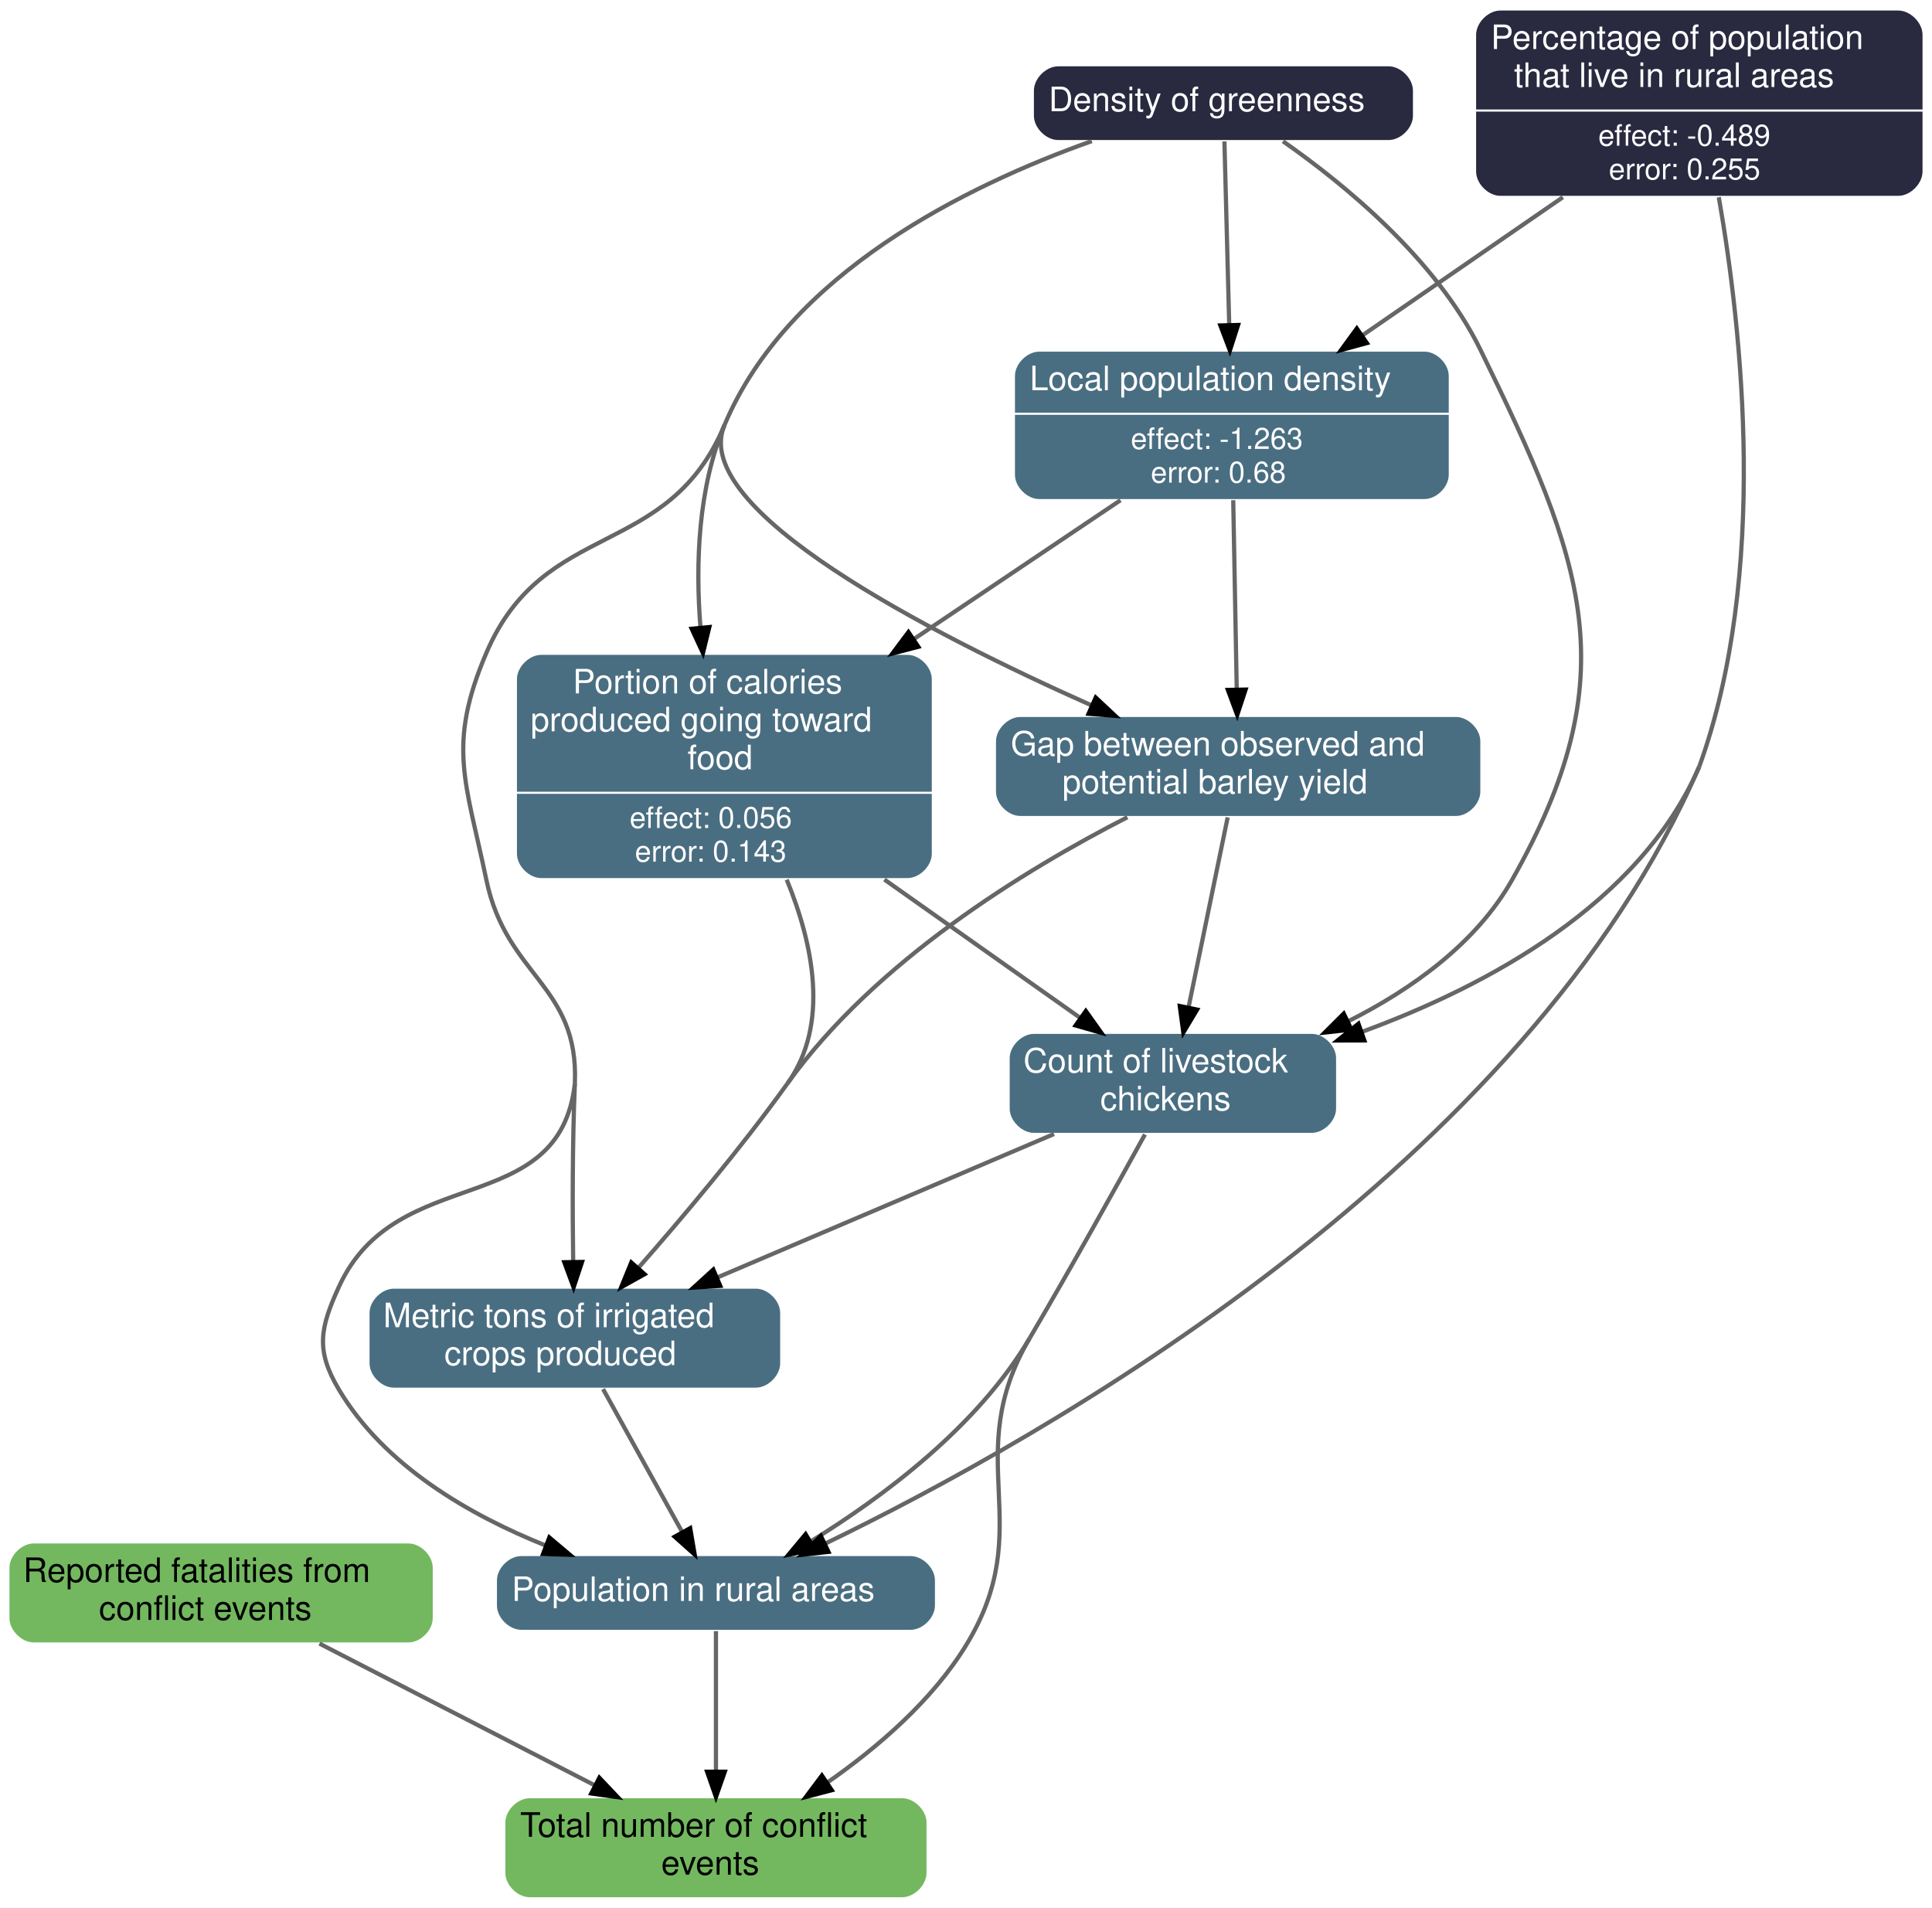
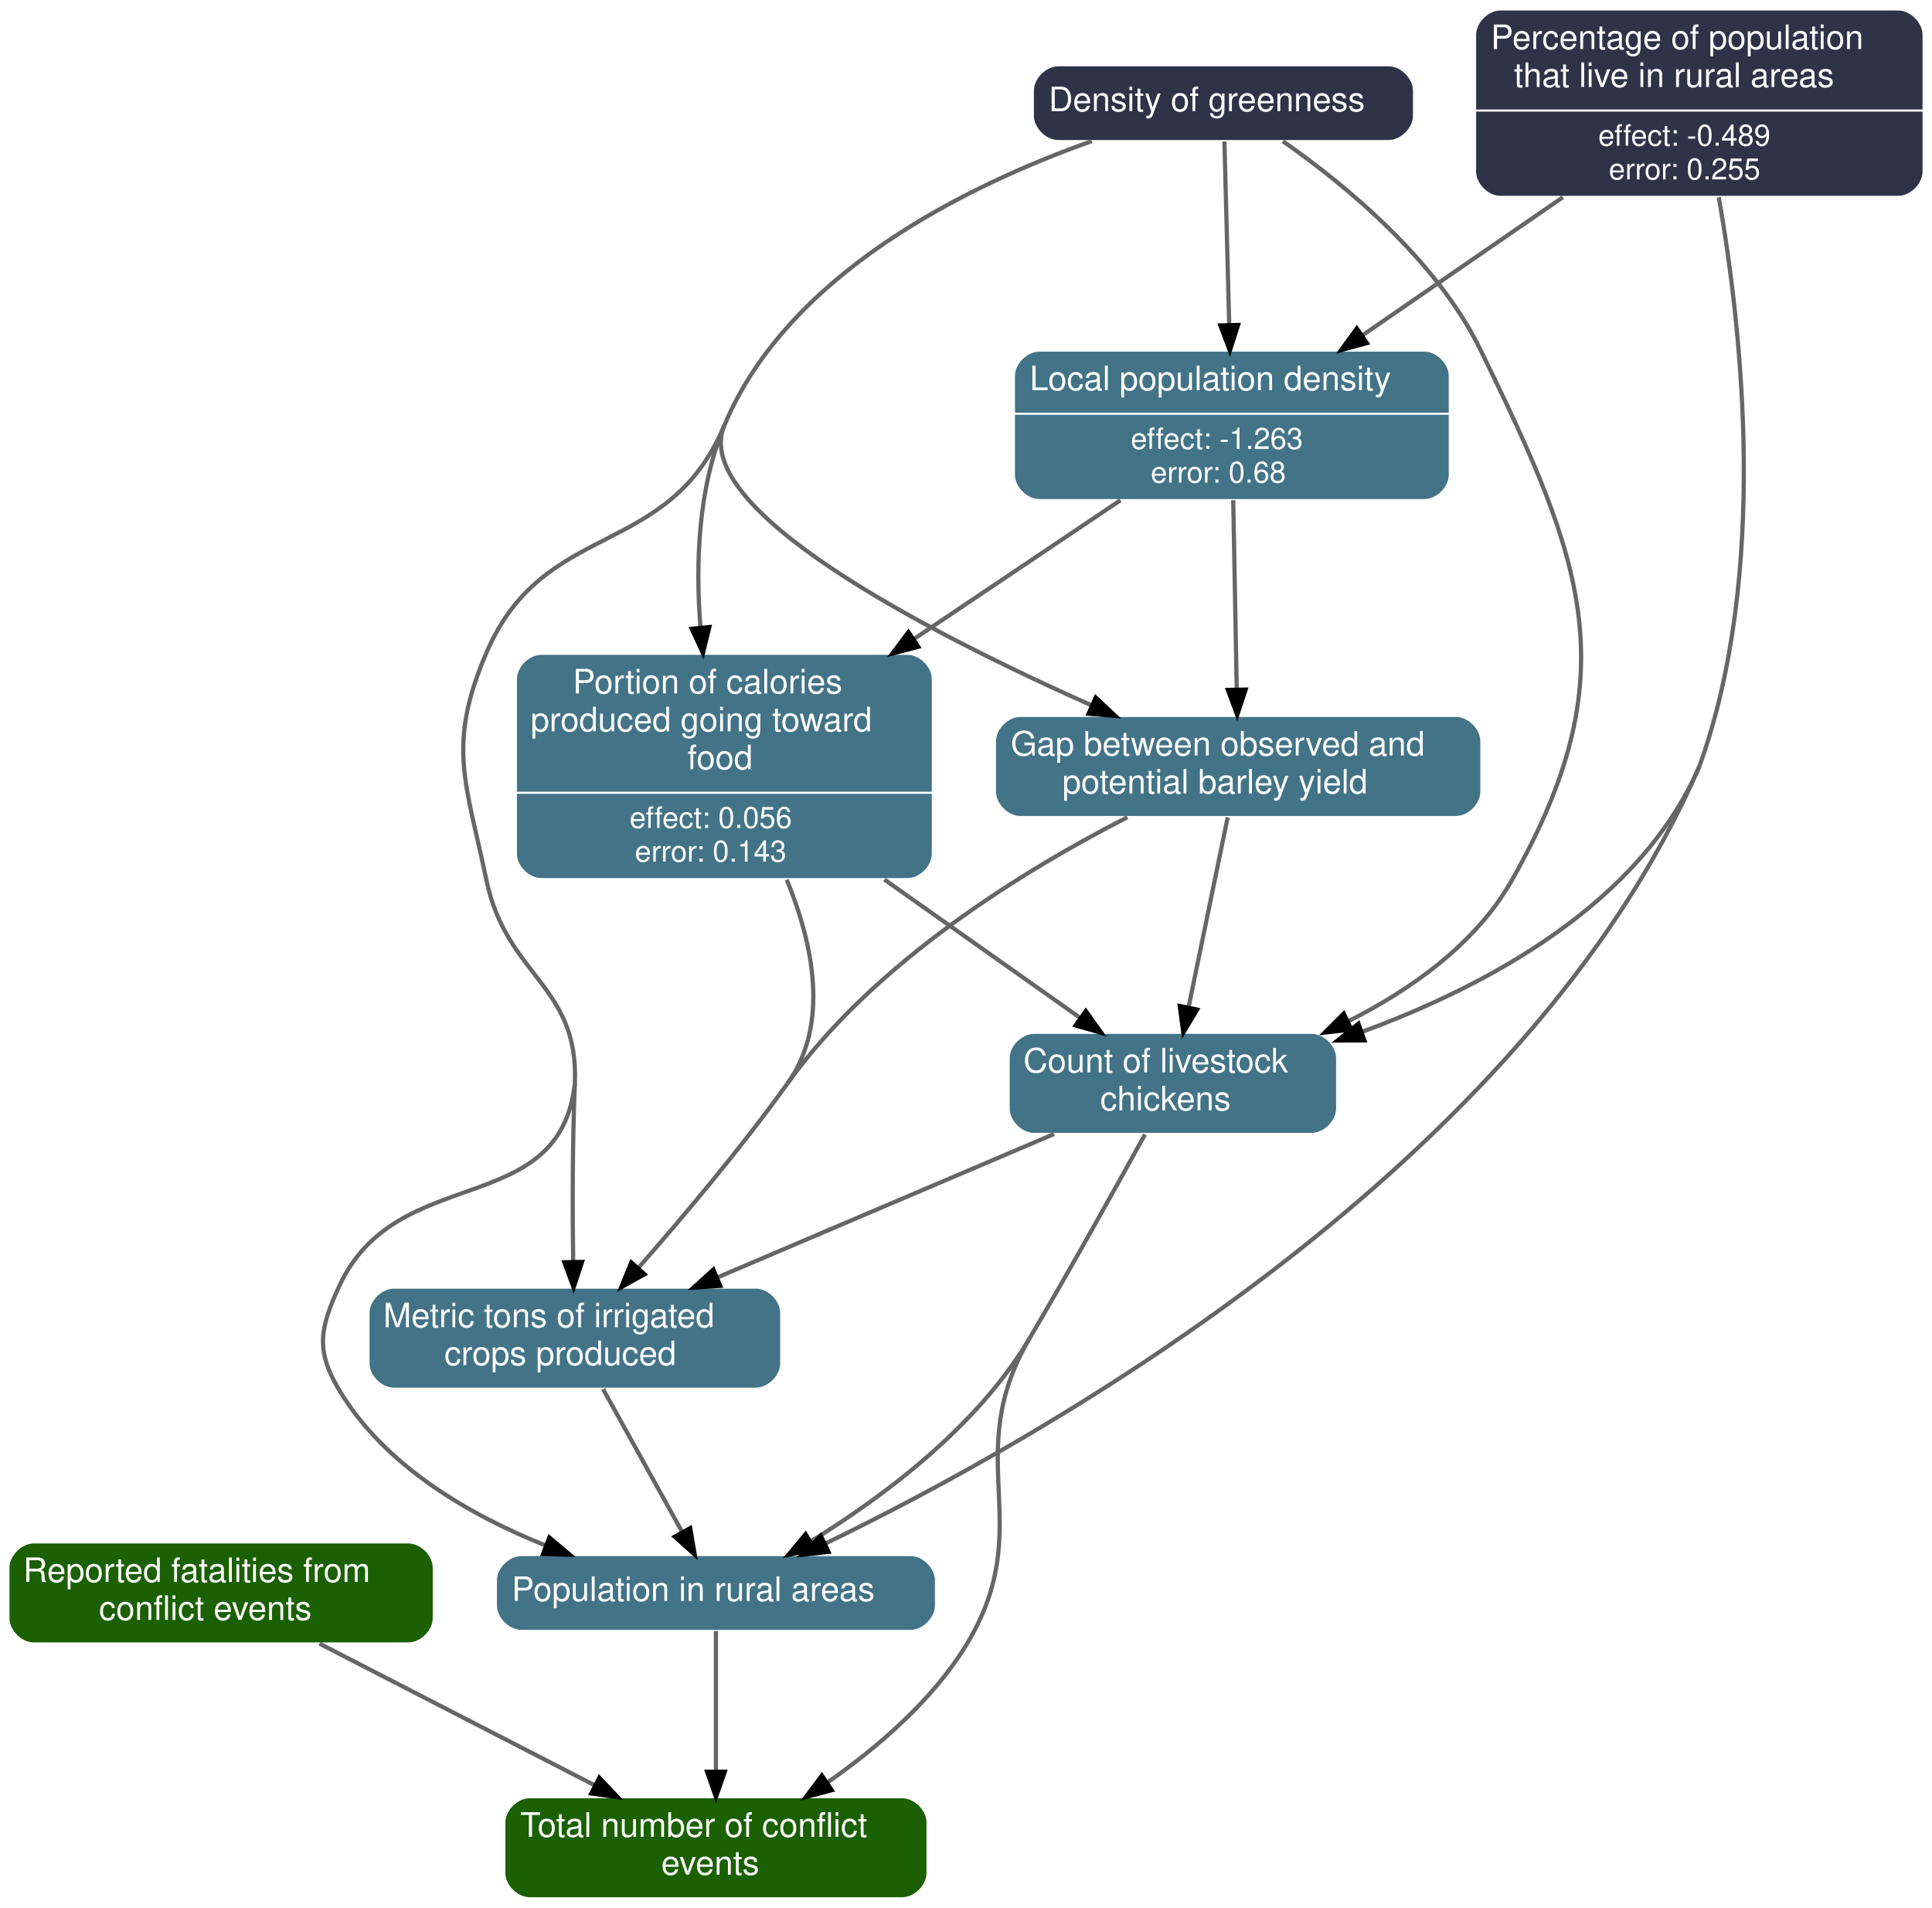
<svg xmlns="http://www.w3.org/2000/svg" width="" height="" viewBox="0.00 0.00 917.50 906.00" preserveAspectRatio="xMinYMin">
  <g id="graph0" class="graph" transform="scale(1 1) rotate(0) translate(4 902)">
    <polygon fill="#ffffff" stroke="transparent" points="-4,4 -4,-902 913.5,-902 913.5,4 -4,4" />
    <g id="node1" class="node rankB">
      <path fill="none" stroke="#000000" d="M253,-484.5C253,-484.5 427,-484.5 427,-484.5 433,-484.5 439,-490.5 439,-496.5 439,-496.5 439,-579.5 439,-579.5 439,-585.5 433,-591.5 427,-591.5 427,-591.5 253,-591.5 253,-591.5 247,-591.5 241,-585.5 241,-579.5 241,-579.5 241,-496.5 241,-496.5 241,-490.5 247,-484.5 253,-484.5" />
      <text text-anchor="start" x="268" y="-572.7" font-family="Helvetica, Arial, sans-serif" font-size="16.00" fill="#000000">Portion of calories</text>
      <text text-anchor="start" x="248" y="-554.7" font-family="Helvetica, Arial, sans-serif" font-size="16.00" fill="#000000">produced going toward</text>
      <text text-anchor="start" x="322.5" y="-536.7" font-family="Helvetica, Arial, sans-serif" font-size="16.00" fill="#000000">food</text>
      <polyline fill="none" stroke="#000000" points="241,-525.5 439,-525.5 " />
      <text text-anchor="start" x="295" y="-508.8" font-family="Helvetica, Arial, sans-serif" font-size="14.00" fill="#000000">effect: 0.056</text>
      <text text-anchor="start" x="297.5" y="-492.8" font-family="Helvetica, Arial, sans-serif" font-size="14.00" fill="#000000">error: 0.143</text>
    </g>
    <g id="node2" class="node rankB">
      <path fill="none" stroke="#000000" d="M487,-363.5C487,-363.5 619,-363.5 619,-363.5 625,-363.5 631,-369.5 631,-375.5 631,-375.5 631,-399.5 631,-399.5 631,-405.5 625,-411.5 619,-411.5 619,-411.5 487,-411.5 487,-411.5 481,-411.5 475,-405.5 475,-399.5 475,-399.5 475,-375.5 475,-375.5 475,-369.5 481,-363.5 487,-363.5" />
      <text text-anchor="start" x="482" y="-392.7" font-family="Helvetica, Arial, sans-serif" font-size="16.00" fill="#000000">Count of livestock</text>
      <text text-anchor="start" x="518.5" y="-374.7" font-family="Helvetica, Arial, sans-serif" font-size="16.00" fill="#000000">chickens</text>
    </g>
    <g id="edge1" class="edge">
      <path fill="none" stroke="#000000" stroke-width="2" d="M415.996,-484.303C447.248,-462.221 482.327,-437.435 509.166,-418.472" />
      <polygon fill="#000000" stroke="#000000" stroke-width="2" points="511.647,-421.862 519.024,-411.507 506.8,-415.001 511.647,-421.862" />
    </g>
    <g id="node3" class="node rankB">
      <path fill="none" stroke="#000000" d="M183,-242.5C183,-242.5 355,-242.5 355,-242.5 361,-242.5 367,-248.5 367,-254.5 367,-254.5 367,-278.5 367,-278.5 367,-284.5 361,-290.5 355,-290.5 355,-290.5 183,-290.5 183,-290.5 177,-290.5 171,-284.5 171,-278.5 171,-278.5 171,-254.5 171,-254.5 171,-248.5 177,-242.5 183,-242.5" />
      <text text-anchor="start" x="178" y="-271.7" font-family="Helvetica, Arial, sans-serif" font-size="16.00" fill="#000000">Metric tons of irrigated</text>
      <text text-anchor="start" x="207" y="-253.7" font-family="Helvetica, Arial, sans-serif" font-size="16.00" fill="#000000">crops produced</text>
    </g>
    <g id="edge2" class="edge">
      <path fill="none" stroke="#000000" stroke-width="2" d="M369.612,-484.253C382.255,-453.427 390.029,-415.43 370,-387.5" />
      <path fill="none" stroke="#000000" stroke-width="2" d="M370,-387.5C347.856,-356.62 320.017,-323.638 299.176,-299.92" />
      <polygon fill="#000000" stroke="#000000" stroke-width="2" points="302.092,-296.877 290.995,-290.674 295.802,-302.444 302.092,-296.877" />
    </g>
    <g id="edge3" class="edge">
      <path fill="none" stroke="#000000" stroke-width="2" d="M496.551,-363.45C450.479,-343.82 385.25,-316.029 336.434,-295.231" />
      <polygon fill="#000000" stroke="#000000" stroke-width="2" points="338.028,-291.345 325.342,-290.505 334.736,-299.072 338.028,-291.345" />
    </g>
    <g id="node4" class="node rankB">
      <path fill="none" stroke="#000000" d="M243.5,-127.5C243.5,-127.5 428.5,-127.5 428.5,-127.5 434.5,-127.5 440.5,-133.5 440.5,-139.5 440.5,-139.5 440.5,-151.5 440.5,-151.5 440.5,-157.5 434.5,-163.5 428.5,-163.5 428.5,-163.5 243.5,-163.5 243.5,-163.5 237.5,-163.5 231.5,-157.5 231.5,-151.5 231.5,-151.5 231.5,-139.5 231.5,-139.5 231.5,-133.5 237.5,-127.5 243.5,-127.5" />
      <text text-anchor="start" x="239" y="-141.7" font-family="Helvetica, Arial, sans-serif" font-size="16.00" fill="#000000">Population in rural areas</text>
    </g>
    <g id="edge4" class="edge">
      <path fill="none" stroke="#000000" stroke-width="2" d="M539.734,-363.233C526.229,-338.686 504.555,-299.728 485,-266.5" />
      <path fill="none" stroke="#000000" stroke-width="2" d="M485,-266.5C460.293,-224.519 415.219,-191.028 381.095,-170.02" />
      <polygon fill="#000000" stroke="#000000" stroke-width="2" points="382.893,-166.202 370.44,-163.643 378.579,-173.41 382.893,-166.202" />
    </g>
    <g id="node5" class="node rankC">
      <path fill="none" stroke="#000000" d="M247.5,-.5C247.5,-.5 424.5,-.5 424.5,-.5 430.5,-.5 436.5,-6.5 436.5,-12.5 436.5,-12.5 436.5,-36.5 436.5,-36.5 436.5,-42.5 430.5,-48.5 424.5,-48.5 424.5,-48.5 247.5,-48.5 247.5,-48.5 241.5,-48.5 235.5,-42.5 235.5,-36.5 235.5,-36.5 235.5,-12.5 235.5,-12.5 235.5,-6.5 241.5,-.5 247.5,-.5" />
      <text text-anchor="start" x="243" y="-29.7" font-family="Helvetica, Arial, sans-serif" font-size="16.00" fill="#000000">Total number of conflict</text>
      <text text-anchor="start" x="310" y="-11.7" font-family="Helvetica, Arial, sans-serif" font-size="16.00" fill="#000000">events</text>
    </g>
    <g id="edge5" class="edge">
      <path fill="none" stroke="#000000" stroke-width="2" d="M485,-266.5C451.511,-209.596 489.308,-177.414 455,-121 438.795,-94.353 412.471,-71.873 388.697,-55.331" />
      <polygon fill="#000000" stroke="#000000" stroke-width="2" points="391.003,-51.821 378.701,-48.611 386.317,-58.792 391.003,-51.821" />
    </g>
    <g id="edge6" class="edge">
      <path fill="none" stroke="#000000" stroke-width="2" d="M282.397,-242.305C293.224,-222.753 308.495,-195.173 319.97,-174.45" />
      <polygon fill="#000000" stroke="#000000" stroke-width="2" points="323.763,-176.27 325.901,-163.738 316.414,-172.201 323.763,-176.27" />
    </g>
    <g id="edge7" class="edge">
      <path fill="none" stroke="#000000" stroke-width="2" d="M336,-127.385C336,-109.86 336,-82.798 336,-60.827" />
      <polygon fill="#000000" stroke="#000000" stroke-width="2" points="340.2,-60.59 336,-48.59 331.8,-60.59 340.2,-60.59" />
    </g>
    <g id="node6" class="node rankB">
      <path fill="none" stroke="#000000" d="M480.5,-514C480.5,-514 687.5,-514 687.5,-514 693.5,-514 699.5,-520 699.5,-526 699.5,-526 699.5,-550 699.5,-550 699.5,-556 693.5,-562 687.5,-562 687.5,-562 480.5,-562 480.5,-562 474.5,-562 468.5,-556 468.5,-550 468.5,-550 468.5,-526 468.5,-526 468.5,-520 474.5,-514 480.5,-514" />
      <text text-anchor="start" x="476" y="-543.2" font-family="Helvetica, Arial, sans-serif" font-size="16.00" fill="#000000">Gap between observed and</text>
      <text text-anchor="start" x="500.5" y="-525.2" font-family="Helvetica, Arial, sans-serif" font-size="16.00" fill="#000000">potential barley yield</text>
    </g>
    <g id="edge8" class="edge">
      <path fill="none" stroke="#000000" stroke-width="2" d="M579.019,-513.82C574.003,-489.465 566.202,-451.596 560.45,-423.668" />
      <polygon fill="#000000" stroke="#000000" stroke-width="2" points="564.503,-422.526 557.968,-411.62 556.276,-424.221 564.503,-422.526" />
    </g>
    <g id="edge9" class="edge">
      <path fill="none" stroke="#000000" stroke-width="2" d="M531.386,-513.885C482.63,-488.926 411.557,-445.45 370,-387.5" />
    </g>
    <g id="node7" class="node rankA">
      <path fill="none" stroke="#000000" d="M708.5,-808.5C708.5,-808.5 897.5,-808.5 897.5,-808.5 903.5,-808.5 909.5,-814.5 909.5,-820.5 909.5,-820.5 909.5,-885.5 909.5,-885.5 909.5,-891.5 903.5,-897.5 897.5,-897.5 897.5,-897.5 708.5,-897.5 708.5,-897.5 702.5,-897.5 696.5,-891.5 696.5,-885.5 696.5,-885.5 696.5,-820.5 696.5,-820.5 696.5,-814.5 702.5,-808.5 708.5,-808.5" />
      <text text-anchor="start" x="704" y="-878.7" font-family="Helvetica, Arial, sans-serif" font-size="16.00" fill="#000000">Percentage of population</text>
      <text text-anchor="start" x="715" y="-860.7" font-family="Helvetica, Arial, sans-serif" font-size="16.00" fill="#000000">that live in rural areas</text>
      <polyline fill="none" stroke="#000000" points="696.5,-849.5 909.5,-849.5 " />
      <text text-anchor="start" x="755" y="-832.8" font-family="Helvetica, Arial, sans-serif" font-size="14.00" fill="#000000">effect: -0.489</text>
      <text text-anchor="start" x="760" y="-816.8" font-family="Helvetica, Arial, sans-serif" font-size="14.00" fill="#000000">error: 0.255</text>
    </g>
    <g id="edge10" class="edge">
      <path fill="none" stroke="#000000" stroke-width="2" d="M812.254,-808.326C823.184,-745.755 836.017,-629.428 803,-538" />
      <path fill="none" stroke="#000000" stroke-width="2" d="M803,-538C774.771,-472.688 702.269,-433.74 642.569,-411.887" />
      <polygon fill="#000000" stroke="#000000" stroke-width="2" points="643.914,-407.908 631.201,-407.873 641.117,-415.829 643.914,-407.908" />
    </g>
    <g id="edge11" class="edge">
      <path fill="none" stroke="#000000" stroke-width="2" d="M803,-538C720.784,-347.78 491.434,-219.046 387.893,-168.931" />
      <polygon fill="#000000" stroke="#000000" stroke-width="2" points="389.432,-165.012 376.793,-163.627 385.81,-172.591 389.432,-165.012" />
    </g>
    <g id="node8" class="node rankB">
      <path fill="none" stroke="#000000" d="M489.5,-664.5C489.5,-664.5 672.5,-664.5 672.5,-664.5 678.5,-664.5 684.5,-670.5 684.5,-676.5 684.5,-676.5 684.5,-723.5 684.5,-723.5 684.5,-729.5 678.5,-735.5 672.5,-735.5 672.5,-735.5 489.5,-735.5 489.5,-735.5 483.5,-735.5 477.5,-729.5 477.5,-723.5 477.5,-723.5 477.5,-676.5 477.5,-676.5 477.5,-670.5 483.5,-664.5 489.5,-664.5" />
      <text text-anchor="start" x="485" y="-716.7" font-family="Helvetica, Arial, sans-serif" font-size="16.00" fill="#000000">Local population density</text>
      <polyline fill="none" stroke="#000000" points="477.5,-705.5 684.5,-705.5 " />
      <text text-anchor="start" x="533" y="-688.8" font-family="Helvetica, Arial, sans-serif" font-size="14.00" fill="#000000">effect: -1.263</text>
      <text text-anchor="start" x="542.5" y="-672.8" font-family="Helvetica, Arial, sans-serif" font-size="14.00" fill="#000000">error: 0.68</text>
    </g>
    <g id="edge12" class="edge">
      <path fill="none" stroke="#000000" stroke-width="2" d="M738.192,-808.335C708.197,-787.663 672.726,-763.216 643.076,-742.782" />
      <polygon fill="#000000" stroke="#000000" stroke-width="2" points="645.114,-739.086 632.85,-735.734 640.347,-746.002 645.114,-739.086" />
    </g>
    <g id="edge13" class="edge">
      <path fill="none" stroke="#000000" stroke-width="2" d="M528.111,-664.448C499.356,-645.119 463.006,-620.684 429.942,-598.459" />
      <polygon fill="#000000" stroke="#000000" stroke-width="2" points="432.101,-594.849 419.798,-591.64 427.414,-601.821 432.101,-594.849" />
    </g>
    <g id="edge14" class="edge">
      <path fill="none" stroke="#000000" stroke-width="2" d="M581.658,-664.448C582.15,-637.875 582.821,-601.652 583.319,-574.785" />
      <polygon fill="#000000" stroke="#000000" stroke-width="2" points="587.525,-574.507 583.548,-562.431 579.126,-574.351 587.525,-574.507" />
    </g>
    <g id="node9" class="node rankA">
      <path fill="none" stroke="#000000" d="M498.5,-835C498.5,-835 655.5,-835 655.5,-835 661.5,-835 667.5,-841 667.5,-847 667.5,-847 667.5,-859 667.5,-859 667.5,-865 661.5,-871 655.5,-871 655.5,-871 498.5,-871 498.5,-871 492.5,-871 486.5,-865 486.5,-859 486.5,-859 486.5,-847 486.5,-847 486.5,-841 492.5,-835 498.5,-835" />
      <text text-anchor="start" x="494" y="-849.2" font-family="Helvetica, Arial, sans-serif" font-size="16.00" fill="#000000">Density of greenness</text>
    </g>
    <g id="edge15" class="edge">
      <path fill="none" stroke="#000000" stroke-width="2" d="M340,-700C327.5,-670.128 326.243,-634.357 328.646,-604.036" />
      <polygon fill="#000000" stroke="#000000" stroke-width="2" points="332.85,-604.192 329.827,-591.843 324.489,-603.382 332.85,-604.192" />
    </g>
    <g id="edge16" class="edge">
      <path fill="none" stroke="#000000" stroke-width="2" d="M605.28,-834.908C634.265,-814.651 677.976,-778.967 699,-736 748.312,-635.219 769.302,-581.622 714,-484 696.905,-453.823 666.197,-432.058 636.149,-416.927" />
      <polygon fill="#000000" stroke="#000000" stroke-width="2" points="637.772,-413.048 625.135,-411.649 634.142,-420.623 637.772,-413.048" />
    </g>
    <g id="edge17" class="edge">
      <path fill="none" stroke="#000000" stroke-width="2" d="M269,-387.5C267.798,-359.035 267.869,-326.769 268.203,-302.719" />
      <polygon fill="#000000" stroke="#000000" stroke-width="2" points="272.404,-302.686 268.402,-290.618 264.005,-302.547 272.404,-302.686" />
    </g>
    <g id="edge18" class="edge">
      <path fill="none" stroke="#000000" stroke-width="2" d="M514.494,-834.986C454.999,-813.85 370.202,-772.173 340,-700" />
      <path fill="none" stroke="#000000" stroke-width="2" d="M340,-700C313.182,-635.913 254.31,-655.878 227,-592 208.131,-547.864 217.217,-530.992 227,-484 236.533,-438.207 270.974,-434.233 269,-387.5" />
      <path fill="none" stroke="#000000" stroke-width="2" d="M269,-387.5C261.725,-322.198 184.379,-350.73 157,-291 147.925,-271.203 145.837,-260.699 157,-242 178.484,-206.011 218.537,-182.649 255.317,-167.941" />
      <polygon fill="#000000" stroke="#000000" stroke-width="2" points="256.878,-171.841 266.602,-163.65 253.893,-163.989 256.878,-171.841" />
    </g>
    <g id="edge19" class="edge">
      <path fill="none" stroke="#000000" stroke-width="2" d="M340,-700C323.303,-660.098 436.566,-601.682 514.426,-566.984" />
      <polygon fill="#000000" stroke="#000000" stroke-width="2" points="516.351,-570.725 525.637,-562.041 512.962,-563.039 516.351,-570.725" />
    </g>
    <g id="edge20" class="edge">
      <path fill="none" stroke="#000000" stroke-width="2" d="M577.475,-834.848C578.032,-813.515 578.98,-777.279 579.752,-747.739" />
      <polygon fill="#000000" stroke="#000000" stroke-width="2" points="583.955,-747.658 580.071,-735.552 575.558,-747.438 583.955,-747.658" />
    </g>
    <g id="node10" class="node rankC">
      <path fill="none" stroke="#000000" d="M12,-121.5C12,-121.5 190,-121.5 190,-121.5 196,-121.5 202,-127.5 202,-133.5 202,-133.5 202,-157.5 202,-157.5 202,-163.5 196,-169.5 190,-169.5 190,-169.5 12,-169.5 12,-169.5 6,-169.5 0,-163.5 0,-157.5 0,-157.5 0,-133.5 0,-133.5 0,-127.5 6,-121.5 12,-121.5" />
      <text text-anchor="start" x="7" y="-150.7" font-family="Helvetica, Arial, sans-serif" font-size="16.00" fill="#000000">Reported fatalities from</text>
      <text text-anchor="start" x="43" y="-132.7" font-family="Helvetica, Arial, sans-serif" font-size="16.00" fill="#000000">conflict events</text>
    </g>
    <g id="edge21" class="edge">
      <path fill="none" stroke="#000000" stroke-width="2" d="M147.709,-121.45C185.351,-102.068 238.446,-74.73 278.664,-54.022" />
      <polygon fill="#000000" stroke="#000000" stroke-width="2" points="280.633,-57.732 289.379,-48.505 276.788,-50.264 280.633,-57.732" />
    </g>
  </g>
  <style>.node path {
  stroke: #fff;
}
.node text {
  fill: #fff;
}
- .rankC.node text {
-   fill: #000;
- }
.node polyline {
  stroke: #fff;
}
.rankA path {
-   fill: #292a40;
+   fill: #2e3348;
}
.rankB path {
-   fill: #4a6e81;
+   fill: #437387;
}
.rankC path {
-   fill: #73b85f;
+   fill: #1b6002;
}
.edge path {
  stroke: #666;
};
</style>
</svg>
